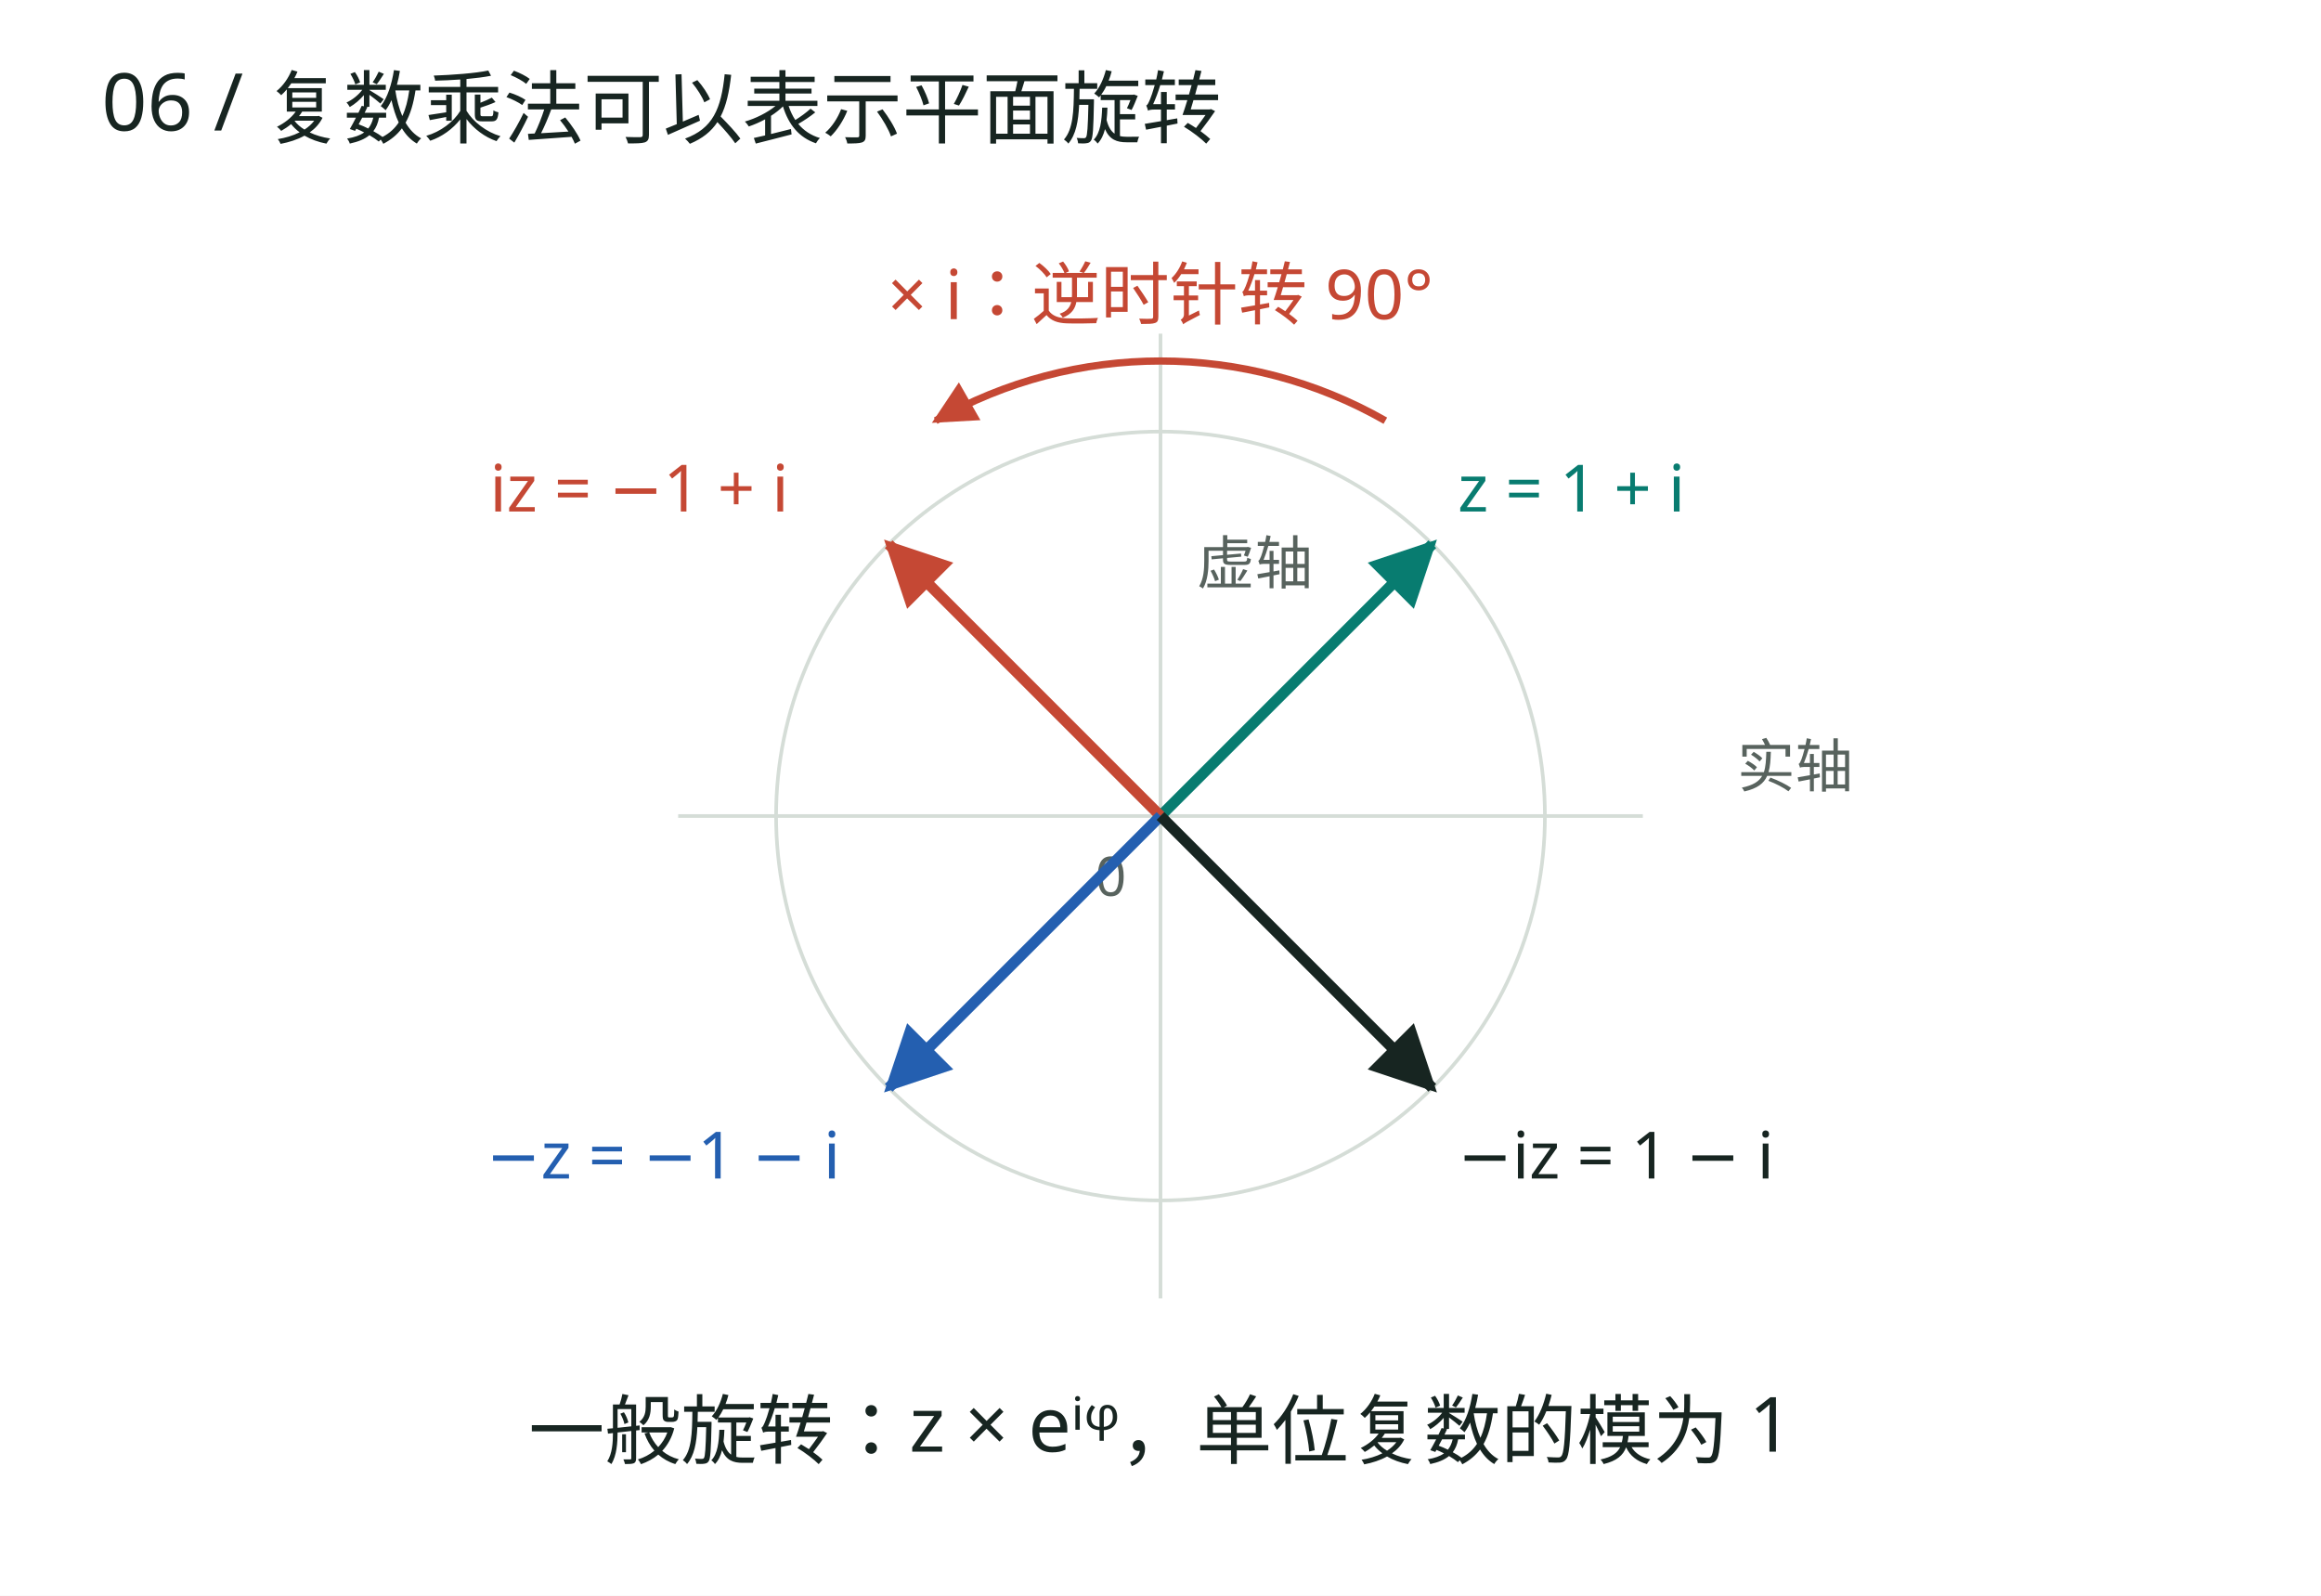
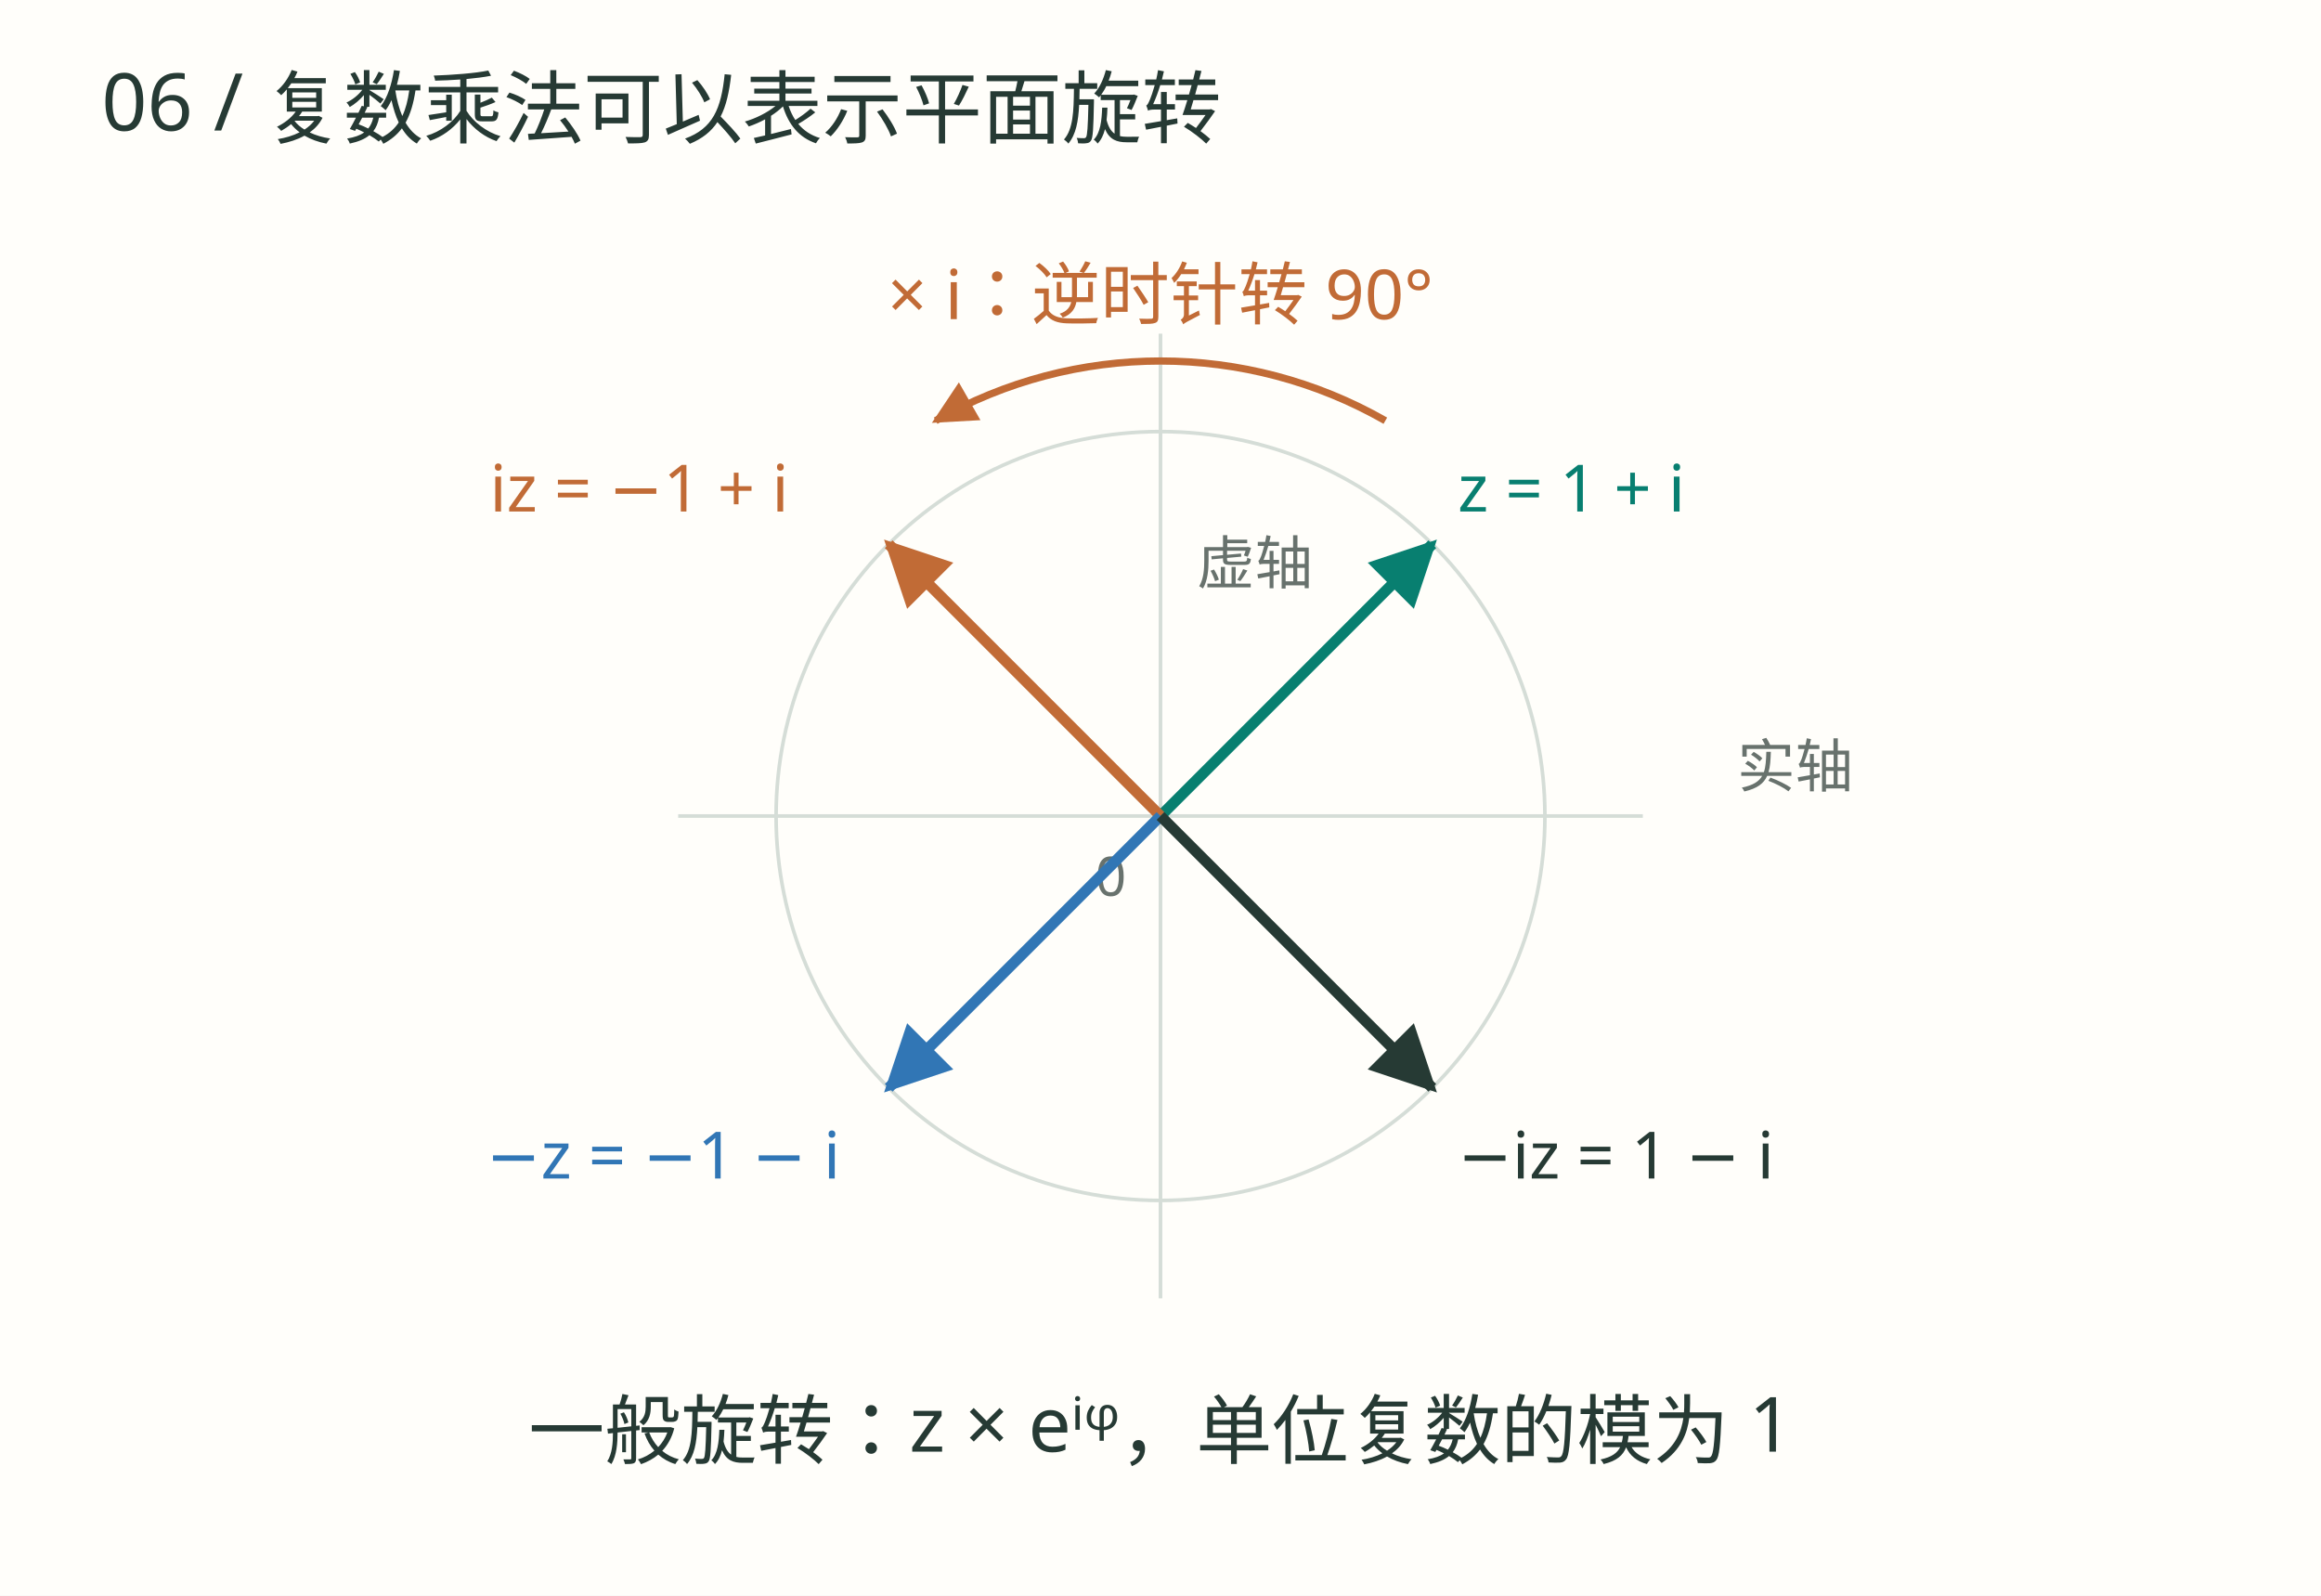
<svg xmlns="http://www.w3.org/2000/svg" viewBox="0 0 640 440" role="img" aria-labelledby="title desc">
  <defs>
    <marker id="green" viewBox="0 0 10 10" refX="9" refY="5" markerWidth="6" markerHeight="6" orient="auto">
-       <path d="M0 0L10 5L0 10Z" fill="#087c70" />
+       <path d="M0 0L10 5L0 10Z" fill="#087f70" />
    </marker>
    <marker id="red" viewBox="0 0 10 10" refX="9" refY="5" markerWidth="6" markerHeight="6" orient="auto">
-       <path d="M0 0L10 5L0 10Z" fill="#c54834" />
+       <path d="M0 0L10 5L0 10Z" fill="#c16b36" />
    </marker>
    <marker id="blue" viewBox="0 0 10 10" refX="9" refY="5" markerWidth="6" markerHeight="6" orient="auto">
-       <path d="M0 0L10 5L0 10Z" fill="#245fb0" />
+       <path d="M0 0L10 5L0 10Z" fill="#3176b5" />
    </marker>
    <marker id="ink" viewBox="0 0 10 10" refX="9" refY="5" markerWidth="6" markerHeight="6" orient="auto">
-       <path d="M0 0L10 5L0 10Z" fill="#172521" />
+       <path d="M0 0L10 5L0 10Z" fill="#263a34" />
    </marker>
  </defs>
-   <rect width="640" height="440" fill="#ffffff" />
+   <rect width="640" height="440" fill="#fffefa" />
  <g font-family="PingFang SC, Microsoft YaHei, sans-serif">
-     <text x="28" y="36" font-size="22" fill="#172521" text-anchor="start">06 / 复数乘法可以表示平面旋转</text>
+     <text x="28" y="36" font-size="22" fill="#263a34" text-anchor="start">06 / 复数乘法可以表示平面旋转</text>
    <line x1="187" y1="225" x2="453" y2="225" stroke="#d5ddd7" stroke-width="1" />
    <line x1="320" y1="92" x2="320" y2="358" stroke="#d5ddd7" stroke-width="1" />
-     <text x="302" y="247" font-size="15" fill="#58635e" text-anchor="start">0</text>
+     <text x="302" y="247" font-size="15" fill="#68726d" text-anchor="start">0</text>
    <circle cx="320" cy="225" r="106" fill="none" stroke="#d5ddd7" />
-     <line x1="320" y1="225" x2="394.953" y2="150.047" stroke="#087c70" stroke-width="3" marker-end="url(#green)" />
-     <text x="401.953" y="141.047" font-size="18" fill="#087c70" text-anchor="start">z = 1 + i</text>
-     <line x1="320" y1="225" x2="245.047" y2="150.047" stroke="#c54834" stroke-width="3" marker-end="url(#red)" />
-     <text x="135.047" y="141.047" font-size="18" fill="#c54834" text-anchor="start">iz = −1 + i</text>
-     <line x1="320" y1="225" x2="245.047" y2="299.953" stroke="#245fb0" stroke-width="3" marker-end="url(#blue)" />
-     <text x="134.047" y="324.953" font-size="18" fill="#245fb0" text-anchor="start">−z = −1 − i</text>
-     <line x1="320" y1="225" x2="394.953" y2="299.953" stroke="#172521" stroke-width="3" marker-end="url(#ink)" />
-     <text x="401.953" y="324.953" font-size="18" fill="#172521" text-anchor="start">−iz = 1 − i</text>
-     <path d="M382 116 A125 125 0 0 0 258 116" fill="none" stroke="#c54834" stroke-width="2" marker-end="url(#red)" />
-     <text x="320" y="88" font-size="19" fill="#c54834" text-anchor="middle">× i：逆时针转 90°</text>
-     <text x="479" y="217" font-size="16" fill="#58635e" text-anchor="start">实轴</text>
-     <text x="330" y="161" font-size="16" fill="#58635e" text-anchor="start">虚轴</text>
-     <text x="320" y="402" font-size="21" fill="#172521" text-anchor="middle">一般旋转：z × eⁱᵠ，单位复数的模为 1</text>
+     <line x1="320" y1="225" x2="394.953" y2="150.047" stroke="#087f70" stroke-width="3" marker-end="url(#green)" />
+     <text x="401.953" y="141.047" font-size="18" fill="#087f70" text-anchor="start">z = 1 + i</text>
+     <line x1="320" y1="225" x2="245.047" y2="150.047" stroke="#c16b36" stroke-width="3" marker-end="url(#red)" />
+     <text x="135.047" y="141.047" font-size="18" fill="#c16b36" text-anchor="start">iz = −1 + i</text>
+     <line x1="320" y1="225" x2="245.047" y2="299.953" stroke="#3176b5" stroke-width="3" marker-end="url(#blue)" />
+     <text x="134.047" y="324.953" font-size="18" fill="#3176b5" text-anchor="start">−z = −1 − i</text>
+     <line x1="320" y1="225" x2="394.953" y2="299.953" stroke="#263a34" stroke-width="3" marker-end="url(#ink)" />
+     <text x="401.953" y="324.953" font-size="18" fill="#263a34" text-anchor="start">−iz = 1 − i</text>
+     <path d="M382 116 A125 125 0 0 0 258 116" fill="none" stroke="#c16b36" stroke-width="2" marker-end="url(#red)" />
+     <text x="320" y="88" font-size="19" fill="#c16b36" text-anchor="middle">× i：逆时针转 90°</text>
+     <text x="479" y="217" font-size="16" fill="#68726d" text-anchor="start">实轴</text>
+     <text x="330" y="161" font-size="16" fill="#68726d" text-anchor="start">虚轴</text>
+     <text x="320" y="402" font-size="21" fill="#263a34" text-anchor="middle">一般旋转：z × eⁱᵠ，单位复数的模为 1</text>
  </g>
</svg>
